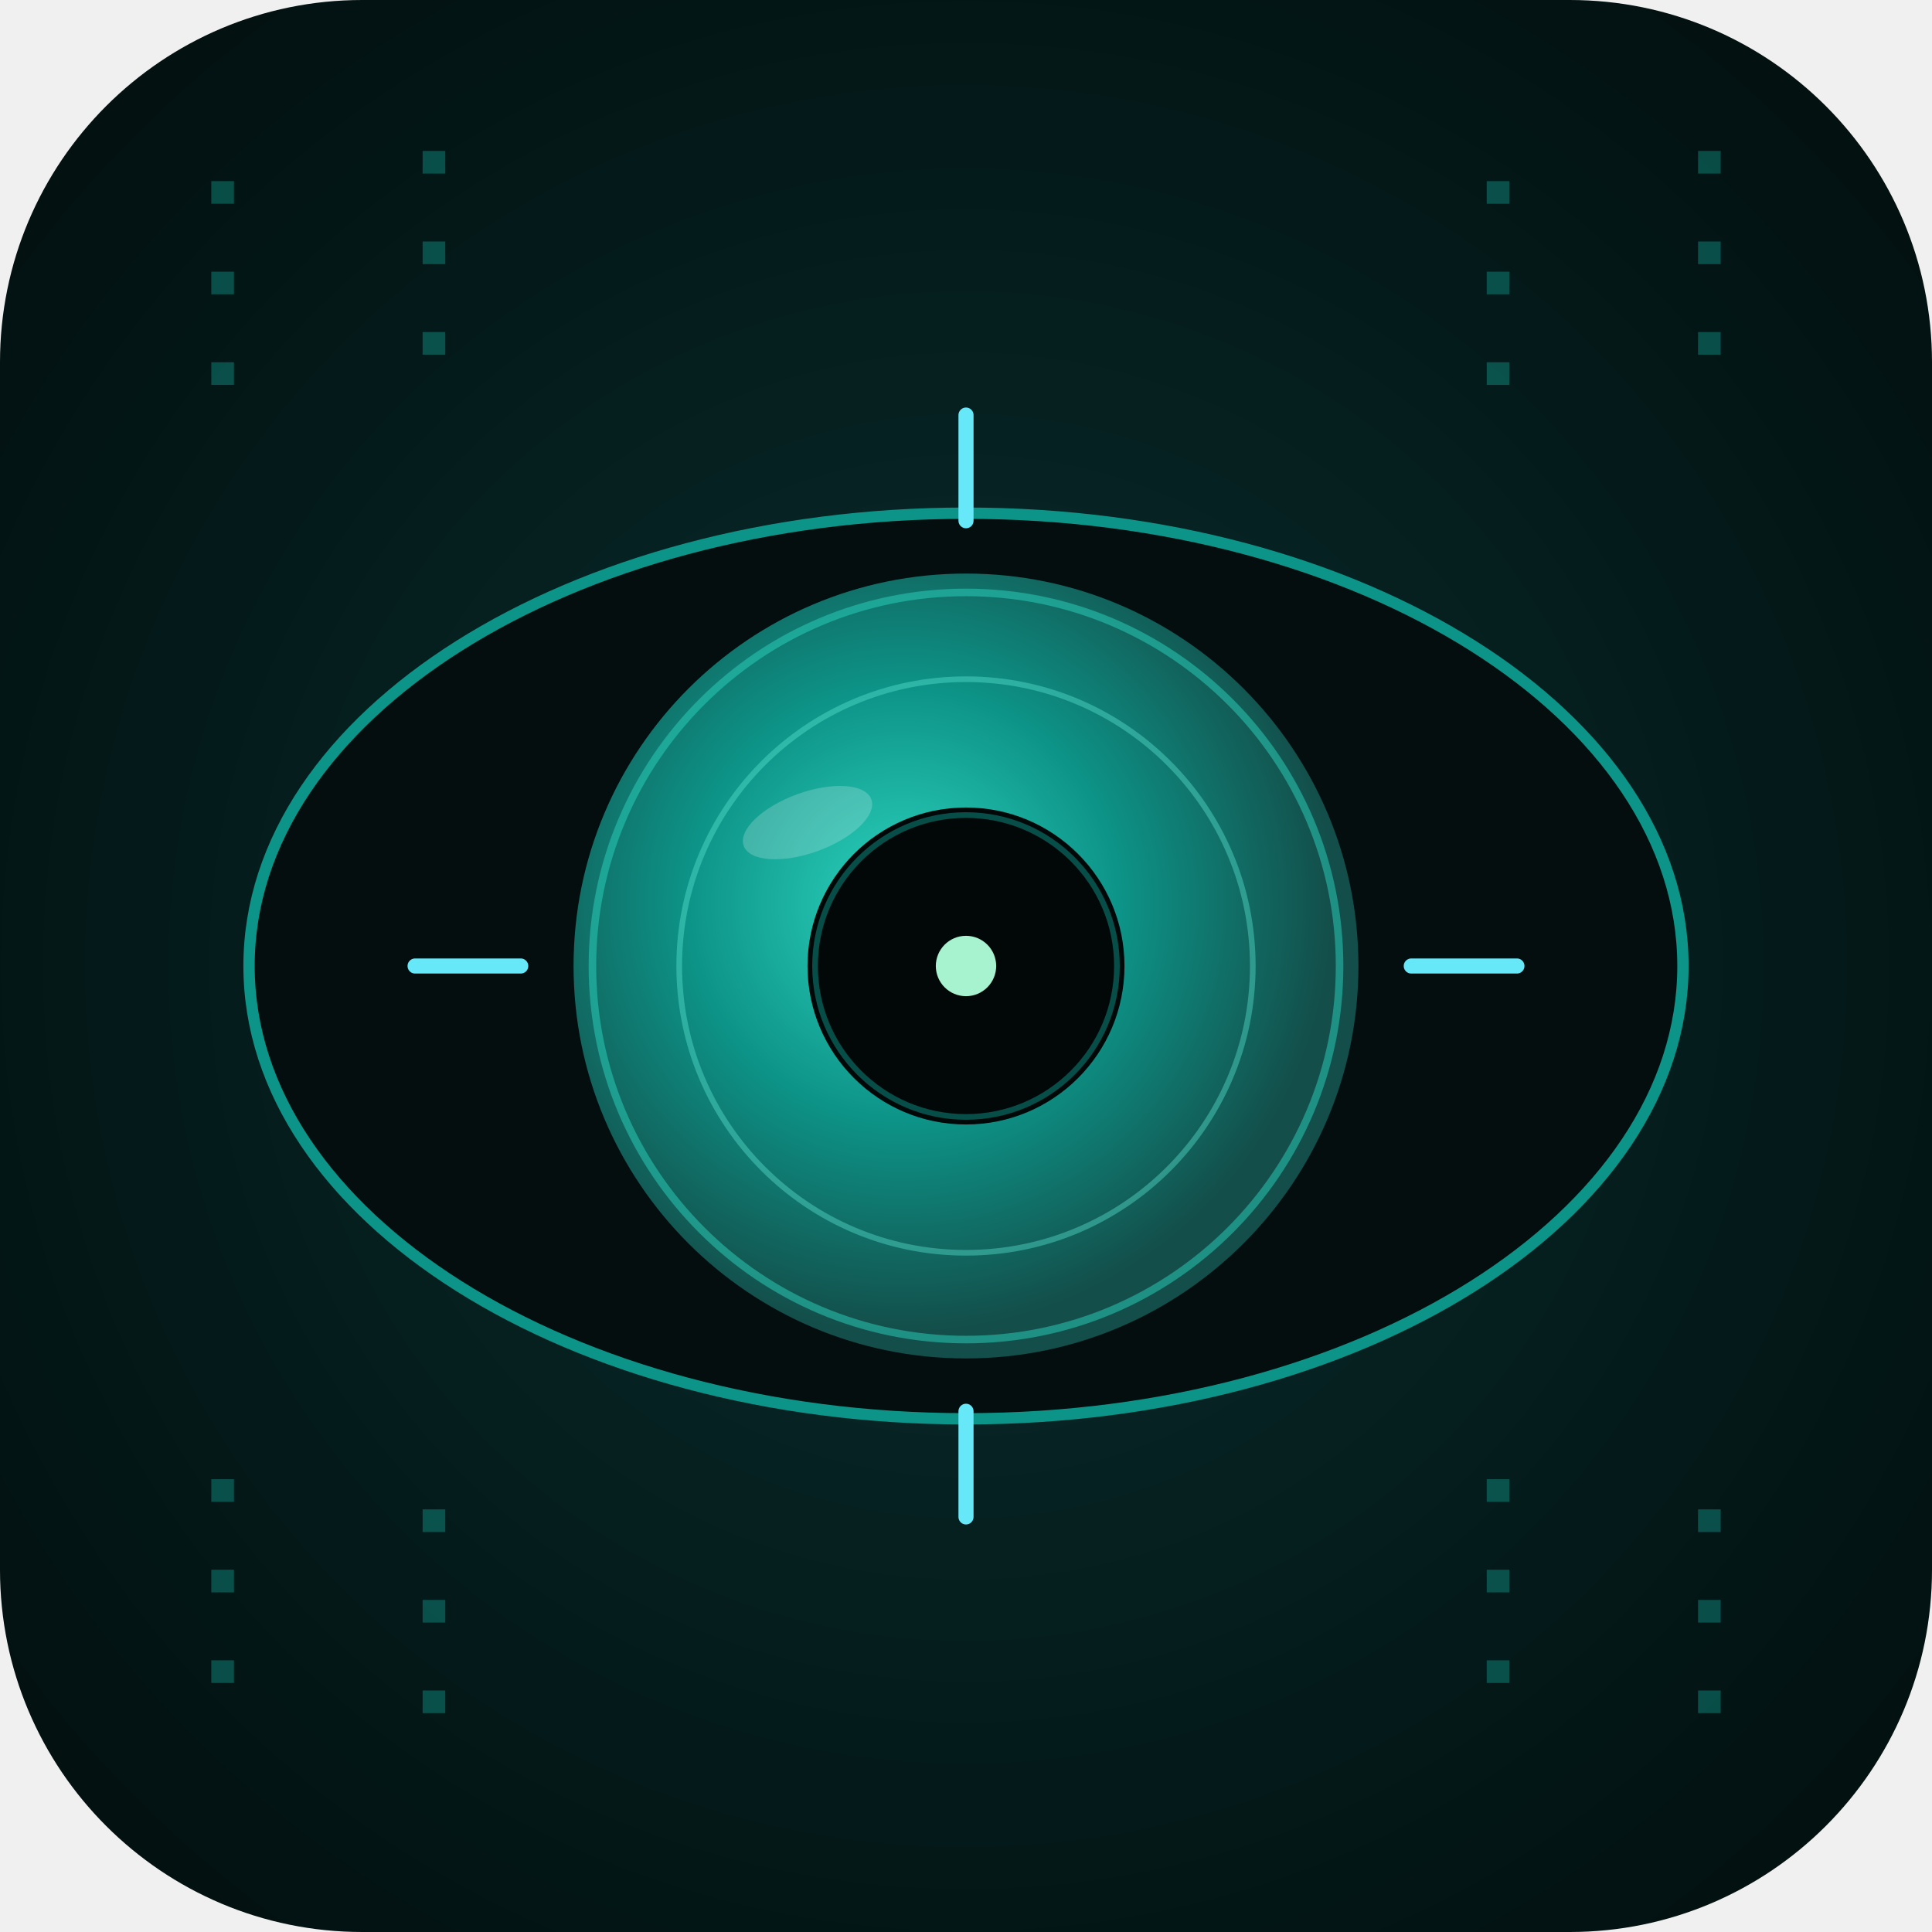
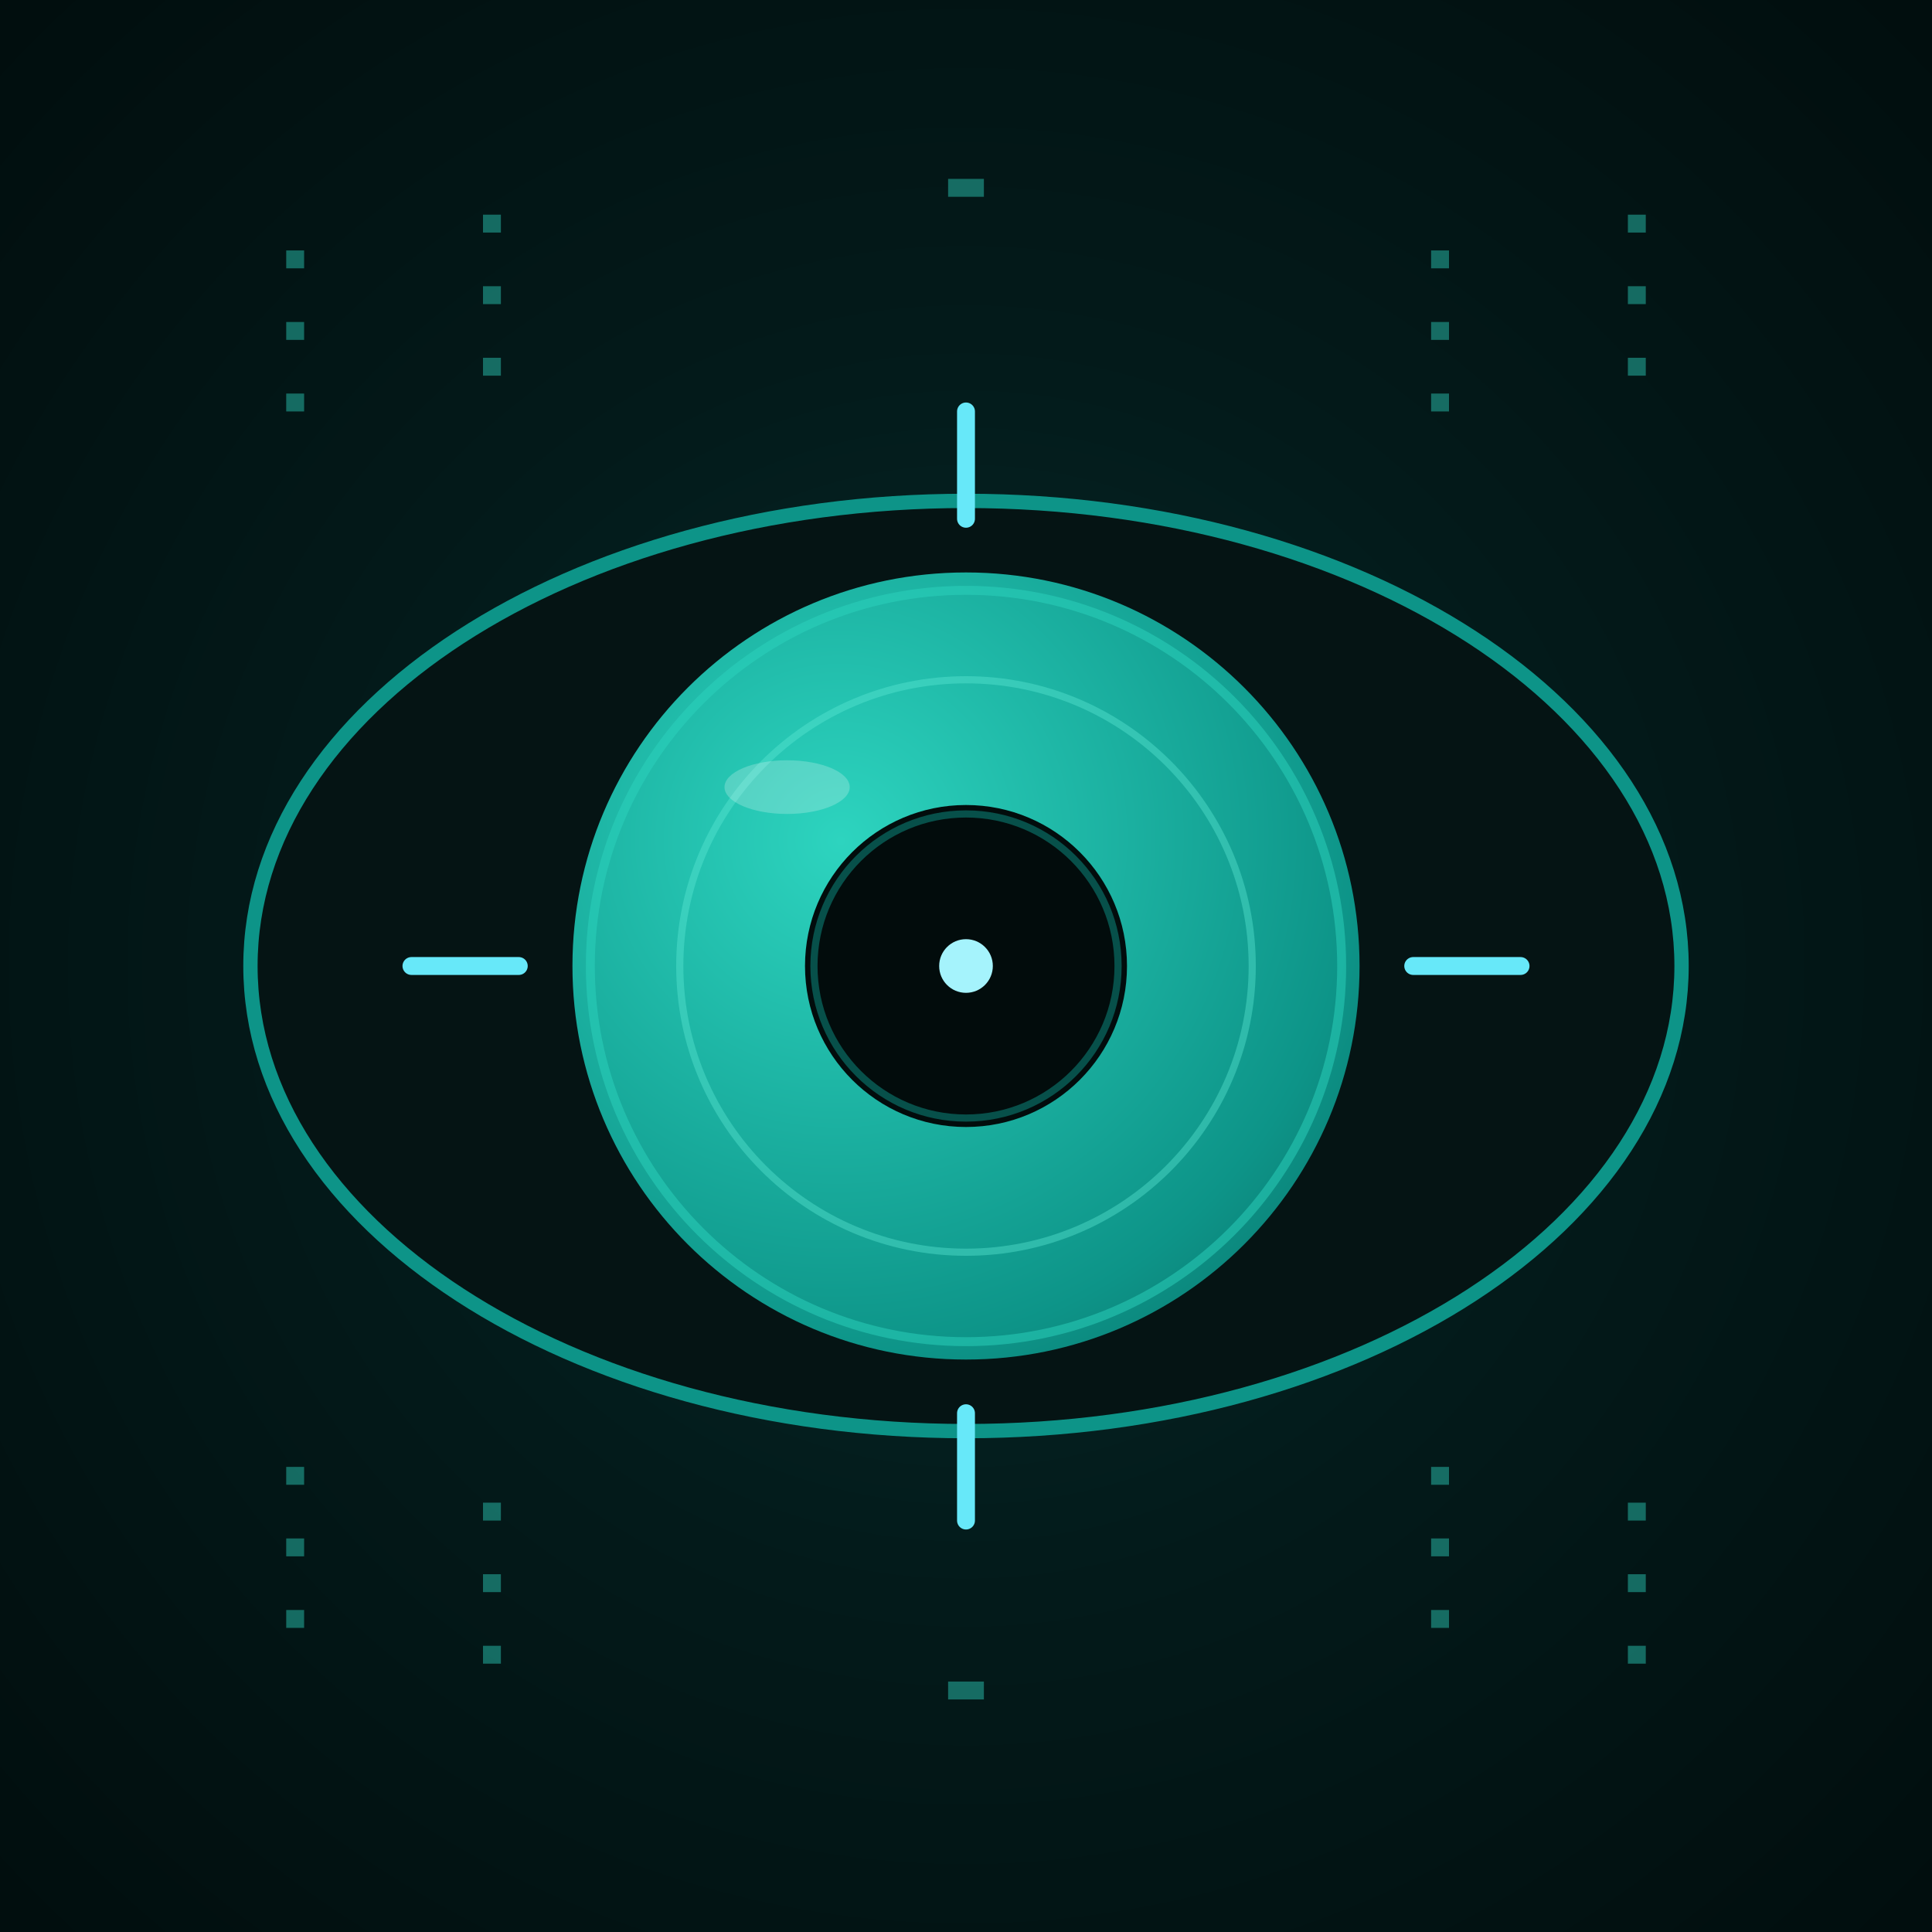
- <svg xmlns="http://www.w3.org/2000/svg" width="512" height="512" viewBox="0 0 512 512">
+ <svg xmlns="http://www.w3.org/2000/svg" width="512" height="512" viewBox="0 0 108 108">
  <defs>
-     <radialGradient id="bg" cx="50%" cy="50%" r="70%">
-       <stop offset="0%" stop-color="#0A2E2E" />
-       <stop offset="60%" stop-color="#041A1A" />
-       <stop offset="100%" stop-color="#020D0D" />
+     <radialGradient id="bg" cx="50%" cy="50%" r="72%" gradientUnits="objectBoundingBox">
+       <stop offset="0%" stop-color="#062B2B" />
+       <stop offset="45%" stop-color="#031A1A" />
+       <stop offset="100%" stop-color="#010D0D" />
    </radialGradient>
-     <radialGradient id="iris" cx="42%" cy="42%" r="55%">
+     <radialGradient id="iris" cx="43%" cy="43%" r="54%" gradientUnits="userSpaceOnUse" fx="47" fy="47">
      <stop offset="0%" stop-color="#2DD4BF" />
      <stop offset="50%" stop-color="#0D9488" />
-       <stop offset="100%" stop-color="#134E4A" />
-     </radialGradient>
-     <radialGradient id="highlight" cx="35%" cy="35%" r="45%">
-       <stop offset="0%" stop-color="#FFFFFF" stop-opacity="0.25" />
-       <stop offset="100%" stop-color="#FFFFFF" stop-opacity="0" />
+       <stop offset="100%" stop-color="#042F2E" />
    </radialGradient>
  </defs>
-   <rect width="512" height="512" rx="96" fill="url(#bg)" />
-   <g fill="#14B8A6" fill-opacity="0.35">
-     <rect x="56" y="48" width="6" height="6" />
-     <rect x="56" y="72" width="6" height="6" />
-     <rect x="56" y="96" width="6" height="6" />
-     <rect x="56" y="392" width="6" height="6" />
-     <rect x="56" y="416" width="6" height="6" />
-     <rect x="56" y="440" width="6" height="6" />
-     <rect x="112" y="40" width="6" height="6" />
-     <rect x="112" y="64" width="6" height="6" />
-     <rect x="112" y="88" width="6" height="6" />
-     <rect x="112" y="400" width="6" height="6" />
-     <rect x="112" y="424" width="6" height="6" />
-     <rect x="112" y="448" width="6" height="6" />
-     <rect x="394" y="48" width="6" height="6" />
-     <rect x="394" y="72" width="6" height="6" />
-     <rect x="394" y="96" width="6" height="6" />
-     <rect x="394" y="392" width="6" height="6" />
-     <rect x="394" y="416" width="6" height="6" />
-     <rect x="394" y="440" width="6" height="6" />
-     <rect x="450" y="40" width="6" height="6" />
-     <rect x="450" y="64" width="6" height="6" />
-     <rect x="450" y="88" width="6" height="6" />
-     <rect x="450" y="400" width="6" height="6" />
-     <rect x="450" y="424" width="6" height="6" />
-     <rect x="450" y="448" width="6" height="6" />
+   <rect width="108" height="108" fill="url(#bg)" />
+   <g fill="#2DD4BF" fill-opacity="0.45">
+     <rect x="16" y="14" width="1" height="1" />
+     <rect x="16" y="18" width="1" height="1" />
+     <rect x="16" y="22" width="1" height="1" />
+     <rect x="16" y="82" width="1" height="1" />
+     <rect x="16" y="86" width="1" height="1" />
+     <rect x="16" y="90" width="1" height="1" />
+     <rect x="27" y="12" width="1" height="1" />
+     <rect x="27" y="16" width="1" height="1" />
+     <rect x="27" y="20" width="1" height="1" />
+     <rect x="27" y="84" width="1" height="1" />
+     <rect x="27" y="88" width="1" height="1" />
+     <rect x="27" y="92" width="1" height="1" />
+     <rect x="80" y="14" width="1" height="1" />
+     <rect x="80" y="18" width="1" height="1" />
+     <rect x="80" y="22" width="1" height="1" />
+     <rect x="80" y="82" width="1" height="1" />
+     <rect x="80" y="86" width="1" height="1" />
+     <rect x="80" y="90" width="1" height="1" />
+     <rect x="91" y="12" width="1" height="1" />
+     <rect x="91" y="16" width="1" height="1" />
+     <rect x="91" y="20" width="1" height="1" />
+     <rect x="91" y="84" width="1" height="1" />
+     <rect x="91" y="88" width="1" height="1" />
+     <rect x="91" y="92" width="1" height="1" />
+     <rect x="53" y="10" width="1" height="1" />
+     <rect x="54" y="10" width="1" height="1" />
+     <rect x="53" y="94" width="1" height="1" />
+     <rect x="54" y="94" width="1" height="1" />
  </g>
-   <ellipse cx="256" cy="256" rx="190" ry="120" fill="#040E0E" stroke="#0D9488" stroke-width="3" />
-   <circle cx="256" cy="256" r="104" fill="url(#iris)" />
-   <circle cx="256" cy="256" r="99" fill="none" stroke="#2DD4BF" stroke-width="2" stroke-opacity="0.5" />
-   <circle cx="256" cy="256" r="76" fill="none" stroke="#5EEAD4" stroke-width="1.5" stroke-opacity="0.4" />
-   <circle cx="256" cy="256" r="42" fill="#020808" />
-   <circle cx="256" cy="256" r="40" fill="none" stroke="#0D9488" stroke-width="1.5" stroke-opacity="0.5" />
-   <line x1="256" y1="110" x2="256" y2="138" stroke="#67E8F9" stroke-width="4" stroke-linecap="round" />
-   <line x1="256" y1="374" x2="256" y2="402" stroke="#67E8F9" stroke-width="4" stroke-linecap="round" />
-   <line x1="110" y1="256" x2="138" y2="256" stroke="#67E8F9" stroke-width="4" stroke-linecap="round" />
-   <line x1="374" y1="256" x2="402" y2="256" stroke="#67E8F9" stroke-width="4" stroke-linecap="round" />
-   <circle cx="256" cy="256" r="8" fill="#A7F3D0" />
-   <ellipse cx="214" cy="218" rx="18" ry="8" fill="white" fill-opacity="0.2" transform="rotate(-20 214 218)" />
+   <ellipse cx="54" cy="54" rx="40" ry="26" fill="#051414" stroke="#0D9488" stroke-width="0.8" />
+   <circle cx="54" cy="54" r="22" fill="url(#iris)" />
+   <circle cx="54" cy="54" r="21" fill="none" stroke="#2DD4BF" stroke-width="0.5" stroke-opacity="0.5" />
+   <circle cx="54" cy="54" r="16" fill="none" stroke="#5EEAD4" stroke-width="0.4" stroke-opacity="0.4" />
+   <circle cx="54" cy="54" r="9" fill="#020C0C" />
+   <circle cx="54" cy="54" r="8.5" fill="none" stroke="#0D9488" stroke-width="0.4" stroke-opacity="0.5" />
+   <line x1="54" y1="23" x2="54" y2="29" stroke="#67E8F9" stroke-width="1.0" stroke-linecap="round" />
+   <line x1="54" y1="79" x2="54" y2="85" stroke="#67E8F9" stroke-width="1.0" stroke-linecap="round" />
+   <line x1="23" y1="54" x2="29" y2="54" stroke="#67E8F9" stroke-width="1.0" stroke-linecap="round" />
+   <line x1="79" y1="54" x2="85" y2="54" stroke="#67E8F9" stroke-width="1.0" stroke-linecap="round" />
+   <circle cx="54" cy="54" r="1.5" fill="#A5F3FC" />
+   <ellipse cx="44" cy="44" rx="3.5" ry="1.5" fill="white" fill-opacity="0.22" />
</svg>
